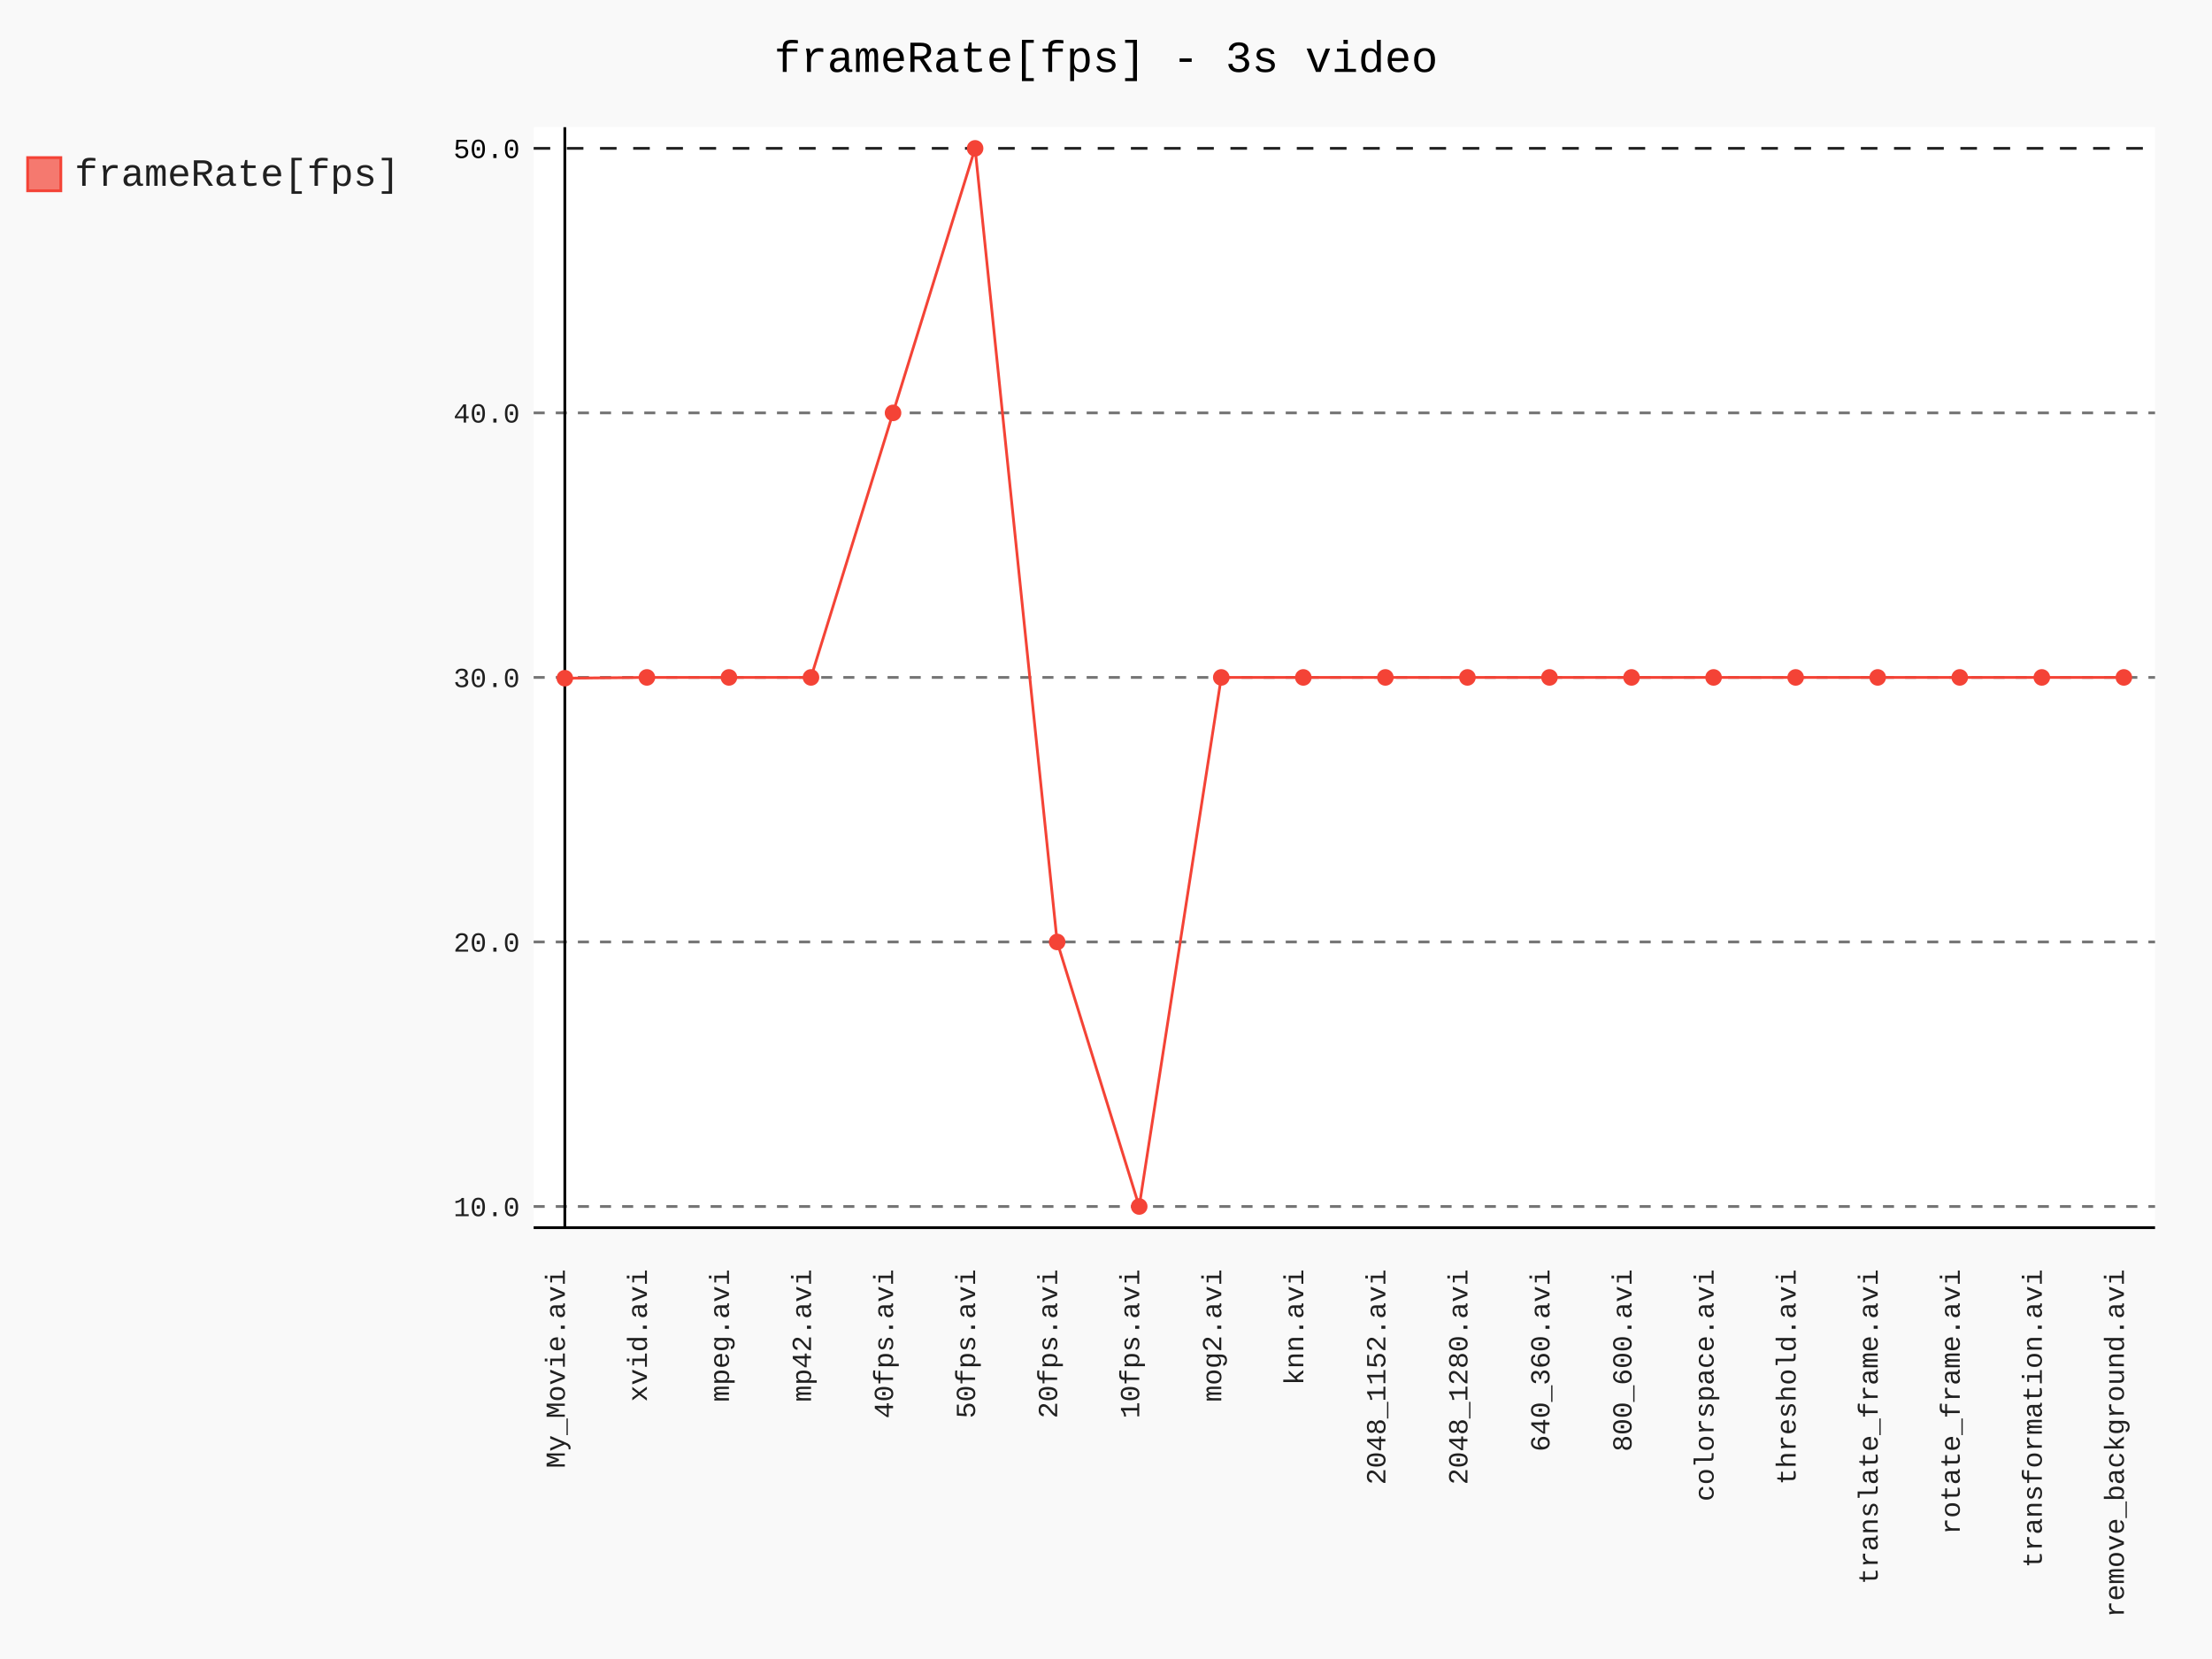
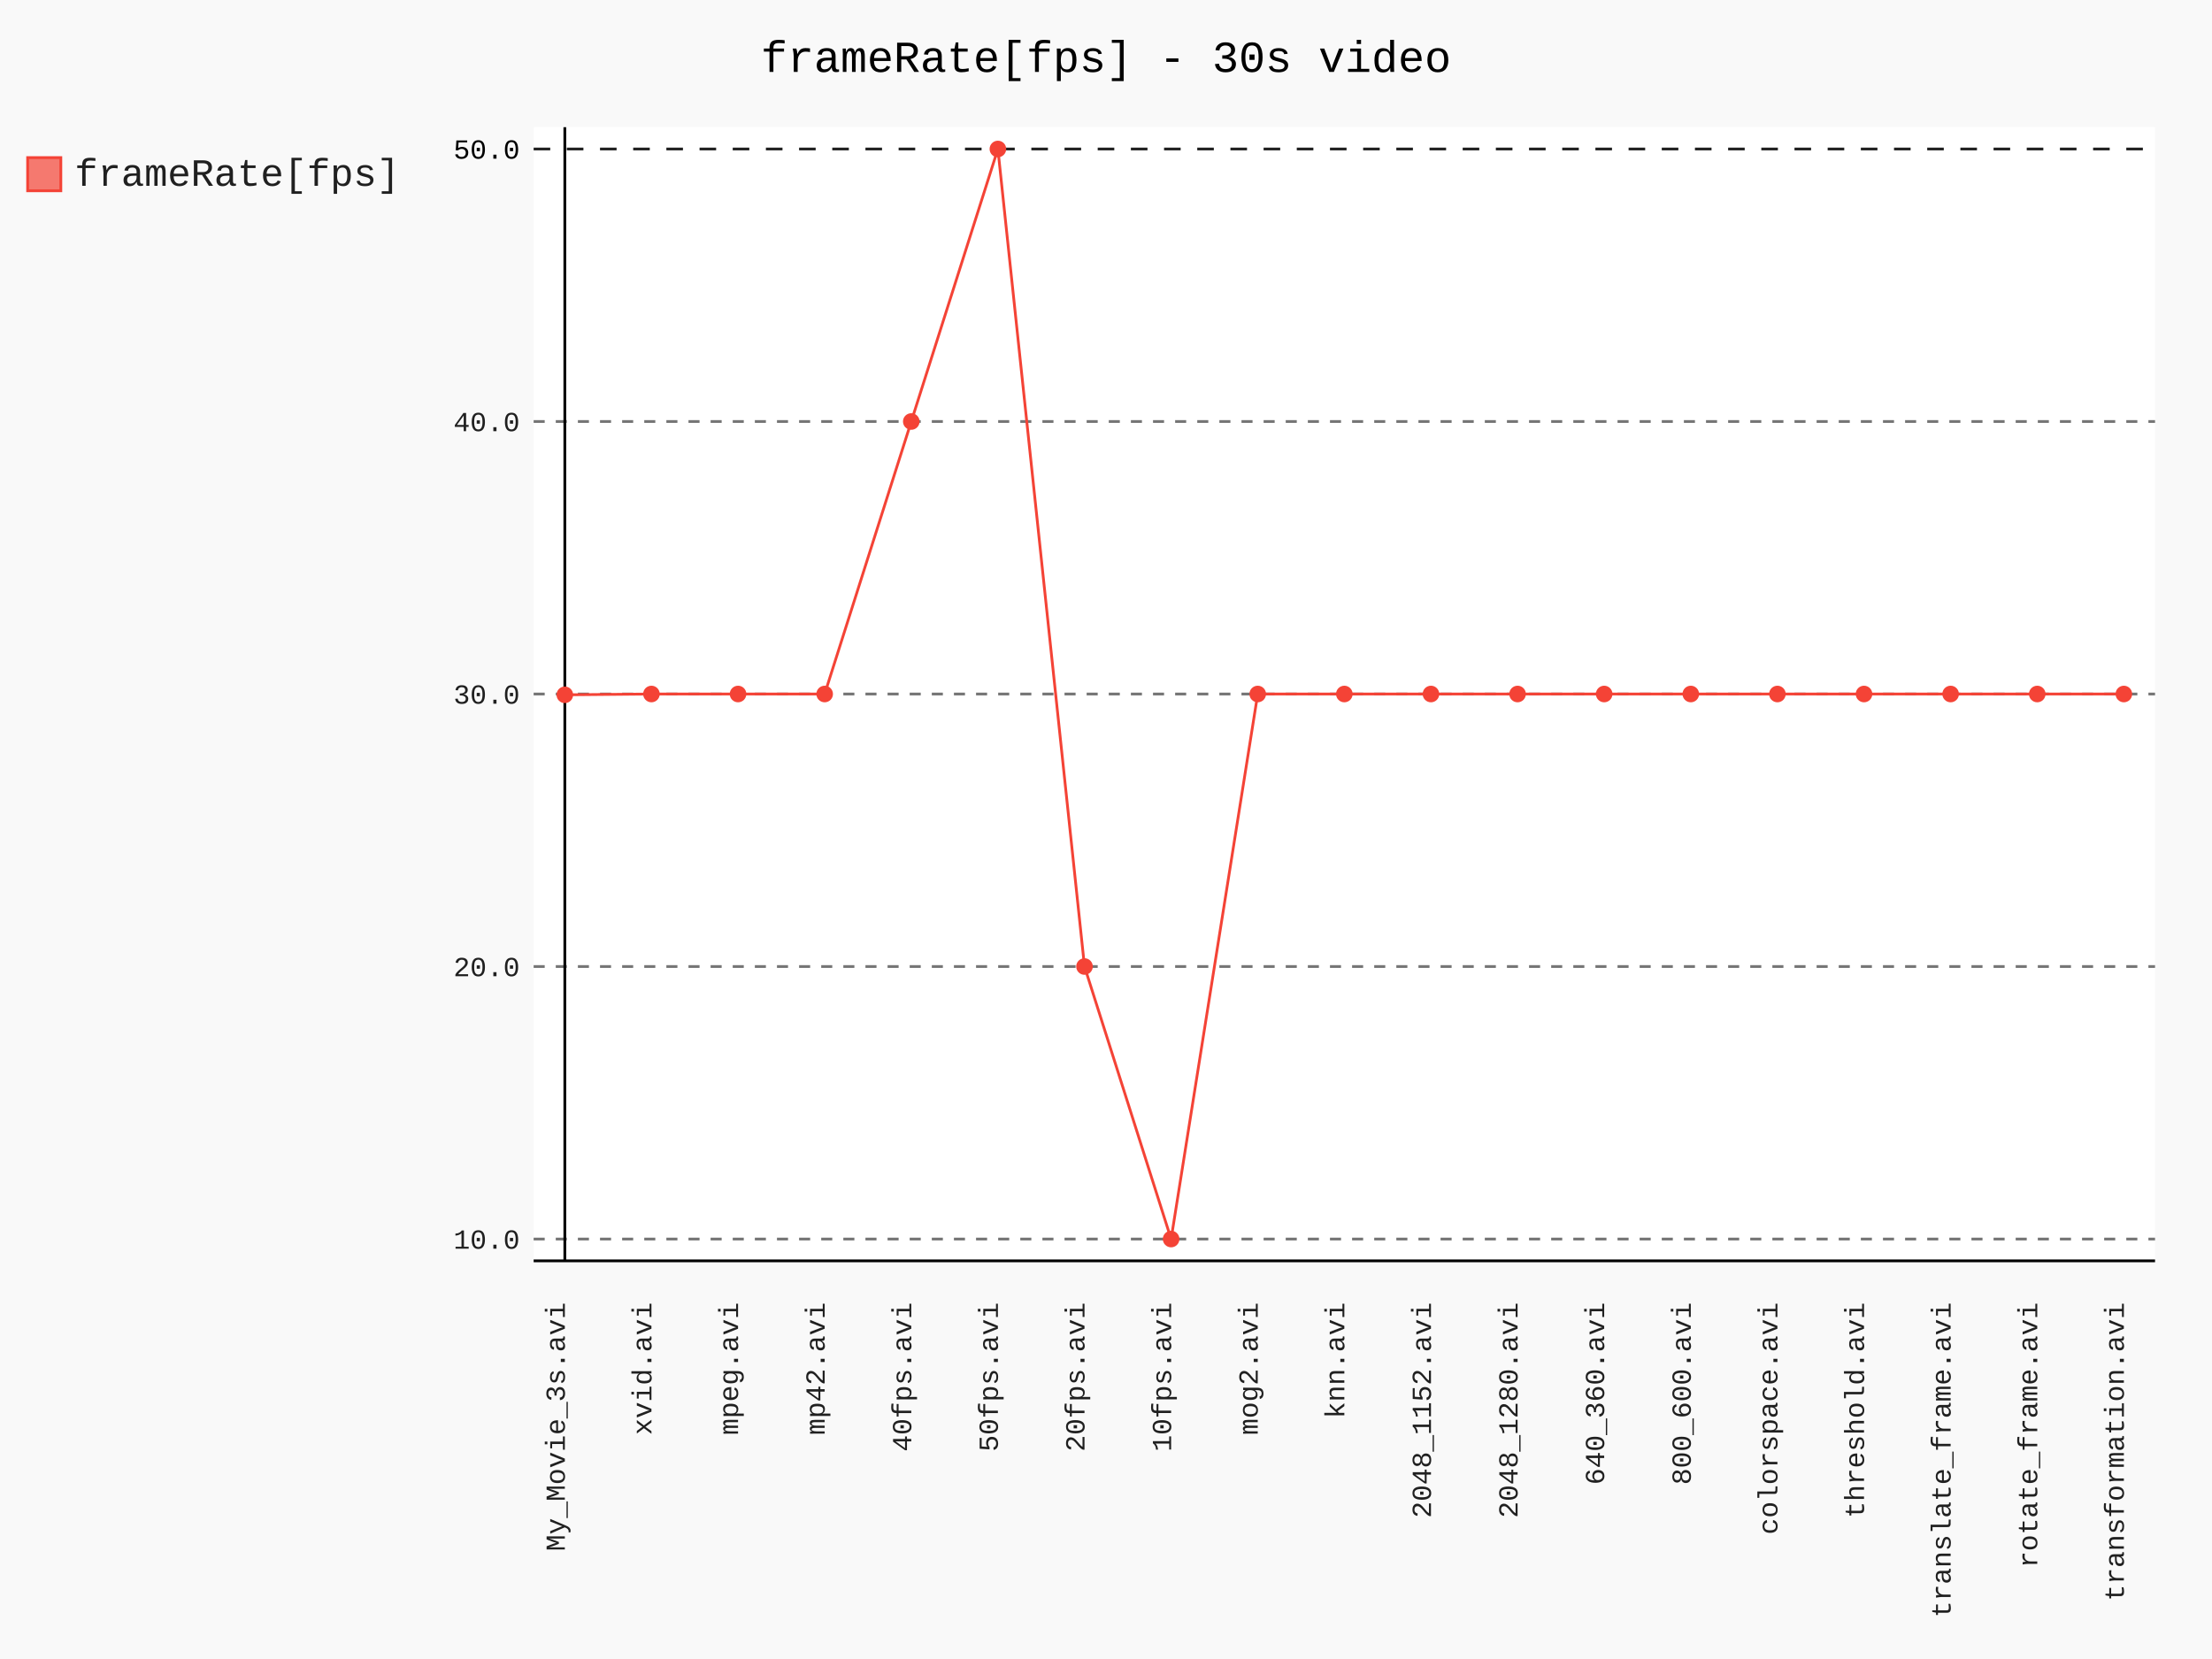
- <svg xmlns="http://www.w3.org/2000/svg" class="pygal-chart" id="chart-39851dfe-0c89-4406-8c9b-c9d90ab42e24" viewBox="0 0 800 600">
+ <svg xmlns="http://www.w3.org/2000/svg" class="pygal-chart" id="chart-c3838f68-ef50-4131-9be3-15f19fb711ed" viewBox="0 0 800 600">
  <defs>
-     <style type="text/css">#chart-39851dfe-0c89-4406-8c9b-c9d90ab42e24{-webkit-user-select:none;-webkit-font-smoothing:antialiased;font-family:Consolas,"Liberation Mono",Menlo,Courier,monospace}#chart-39851dfe-0c89-4406-8c9b-c9d90ab42e24 .title{font-family:Consolas,"Liberation Mono",Menlo,Courier,monospace;font-size:16px}#chart-39851dfe-0c89-4406-8c9b-c9d90ab42e24 .legends .legend text{font-family:Consolas,"Liberation Mono",Menlo,Courier,monospace;font-size:14px}#chart-39851dfe-0c89-4406-8c9b-c9d90ab42e24 .axis text{font-family:Consolas,"Liberation Mono",Menlo,Courier,monospace;font-size:10px}#chart-39851dfe-0c89-4406-8c9b-c9d90ab42e24 .axis text.major{font-family:Consolas,"Liberation Mono",Menlo,Courier,monospace;font-size:10px}#chart-39851dfe-0c89-4406-8c9b-c9d90ab42e24 .text-overlay text.value{font-family:Consolas,"Liberation Mono",Menlo,Courier,monospace;font-size:16px}#chart-39851dfe-0c89-4406-8c9b-c9d90ab42e24 .text-overlay text.label{font-family:Consolas,"Liberation Mono",Menlo,Courier,monospace;font-size:10px}#chart-39851dfe-0c89-4406-8c9b-c9d90ab42e24 .tooltip{font-family:Consolas,"Liberation Mono",Menlo,Courier,monospace;font-size:14px}#chart-39851dfe-0c89-4406-8c9b-c9d90ab42e24 text.no_data{font-family:Consolas,"Liberation Mono",Menlo,Courier,monospace;font-size:64px}
- #chart-39851dfe-0c89-4406-8c9b-c9d90ab42e24{background-color:rgba(249,249,249,1)}#chart-39851dfe-0c89-4406-8c9b-c9d90ab42e24 path,#chart-39851dfe-0c89-4406-8c9b-c9d90ab42e24 line,#chart-39851dfe-0c89-4406-8c9b-c9d90ab42e24 rect,#chart-39851dfe-0c89-4406-8c9b-c9d90ab42e24 circle{-webkit-transition:150ms;-moz-transition:150ms;transition:150ms}#chart-39851dfe-0c89-4406-8c9b-c9d90ab42e24 .graph &gt; .background{fill:rgba(249,249,249,1)}#chart-39851dfe-0c89-4406-8c9b-c9d90ab42e24 .plot &gt; .background{fill:rgba(255,255,255,1)}#chart-39851dfe-0c89-4406-8c9b-c9d90ab42e24 .graph{fill:rgba(0,0,0,.87)}#chart-39851dfe-0c89-4406-8c9b-c9d90ab42e24 text.no_data{fill:rgba(0,0,0,1)}#chart-39851dfe-0c89-4406-8c9b-c9d90ab42e24 .title{fill:rgba(0,0,0,1)}#chart-39851dfe-0c89-4406-8c9b-c9d90ab42e24 .legends .legend text{fill:rgba(0,0,0,.87)}#chart-39851dfe-0c89-4406-8c9b-c9d90ab42e24 .legends .legend:hover text{fill:rgba(0,0,0,1)}#chart-39851dfe-0c89-4406-8c9b-c9d90ab42e24 .axis .line{stroke:rgba(0,0,0,1)}#chart-39851dfe-0c89-4406-8c9b-c9d90ab42e24 .axis .guide.line{stroke:rgba(0,0,0,.54)}#chart-39851dfe-0c89-4406-8c9b-c9d90ab42e24 .axis .major.line{stroke:rgba(0,0,0,.87)}#chart-39851dfe-0c89-4406-8c9b-c9d90ab42e24 .axis text.major{fill:rgba(0,0,0,1)}#chart-39851dfe-0c89-4406-8c9b-c9d90ab42e24 .axis.y .guides:hover .guide.line,#chart-39851dfe-0c89-4406-8c9b-c9d90ab42e24 .line-graph .axis.x .guides:hover .guide.line,#chart-39851dfe-0c89-4406-8c9b-c9d90ab42e24 .stackedline-graph .axis.x .guides:hover .guide.line,#chart-39851dfe-0c89-4406-8c9b-c9d90ab42e24 .xy-graph .axis.x .guides:hover .guide.line{stroke:rgba(0,0,0,1)}#chart-39851dfe-0c89-4406-8c9b-c9d90ab42e24 .axis .guides:hover text{fill:rgba(0,0,0,1)}#chart-39851dfe-0c89-4406-8c9b-c9d90ab42e24 .reactive{fill-opacity:.7}#chart-39851dfe-0c89-4406-8c9b-c9d90ab42e24 .reactive.active,#chart-39851dfe-0c89-4406-8c9b-c9d90ab42e24 .active .reactive{fill-opacity:.8;stroke-width:4}#chart-39851dfe-0c89-4406-8c9b-c9d90ab42e24 .series text{fill:rgba(0,0,0,1)}#chart-39851dfe-0c89-4406-8c9b-c9d90ab42e24 .tooltip rect{fill:rgba(255,255,255,1);stroke:rgba(0,0,0,1);-webkit-transition:opacity 150ms;-moz-transition:opacity 150ms;transition:opacity 150ms}#chart-39851dfe-0c89-4406-8c9b-c9d90ab42e24 .tooltip .label{fill:rgba(0,0,0,.87)}#chart-39851dfe-0c89-4406-8c9b-c9d90ab42e24 .tooltip .label{fill:rgba(0,0,0,.87)}#chart-39851dfe-0c89-4406-8c9b-c9d90ab42e24 .tooltip .legend{font-size:.8em;fill:rgba(0,0,0,.54)}#chart-39851dfe-0c89-4406-8c9b-c9d90ab42e24 .tooltip .x_label{font-size:.6em;fill:rgba(0,0,0,1)}#chart-39851dfe-0c89-4406-8c9b-c9d90ab42e24 .tooltip .xlink{font-size:.5em;text-decoration:underline}#chart-39851dfe-0c89-4406-8c9b-c9d90ab42e24 .tooltip .value{font-size:1.5em}#chart-39851dfe-0c89-4406-8c9b-c9d90ab42e24 .map-element{fill:rgba(255,255,255,1);stroke:rgba(0,0,0,.54) !important}#chart-39851dfe-0c89-4406-8c9b-c9d90ab42e24 .map-element .reactive{fill-opacity:inherit}#chart-39851dfe-0c89-4406-8c9b-c9d90ab42e24 .color-0,#chart-39851dfe-0c89-4406-8c9b-c9d90ab42e24 .color-0 a:visited{stroke:#F44336;fill:#F44336}#chart-39851dfe-0c89-4406-8c9b-c9d90ab42e24 .text-overlay .color-0 text{fill:black}
- #chart-39851dfe-0c89-4406-8c9b-c9d90ab42e24 text.no_data{text-anchor:middle}#chart-39851dfe-0c89-4406-8c9b-c9d90ab42e24 .guide.line{fill:none}#chart-39851dfe-0c89-4406-8c9b-c9d90ab42e24 .centered{text-anchor:middle}#chart-39851dfe-0c89-4406-8c9b-c9d90ab42e24 .title{text-anchor:middle}#chart-39851dfe-0c89-4406-8c9b-c9d90ab42e24 .legends .legend text{fill-opacity:1}#chart-39851dfe-0c89-4406-8c9b-c9d90ab42e24 .axis.x text{text-anchor:middle}#chart-39851dfe-0c89-4406-8c9b-c9d90ab42e24 .axis.x:not(.web) text[transform]{text-anchor:start}#chart-39851dfe-0c89-4406-8c9b-c9d90ab42e24 .axis.x:not(.web) text[transform].backwards{text-anchor:end}#chart-39851dfe-0c89-4406-8c9b-c9d90ab42e24 .axis.y text{text-anchor:end}#chart-39851dfe-0c89-4406-8c9b-c9d90ab42e24 .axis.y text[transform].backwards{text-anchor:start}#chart-39851dfe-0c89-4406-8c9b-c9d90ab42e24 .axis.y2 text{text-anchor:start}#chart-39851dfe-0c89-4406-8c9b-c9d90ab42e24 .axis.y2 text[transform].backwards{text-anchor:end}#chart-39851dfe-0c89-4406-8c9b-c9d90ab42e24 .axis .guide.line{stroke-dasharray:4,4}#chart-39851dfe-0c89-4406-8c9b-c9d90ab42e24 .axis .major.guide.line{stroke-dasharray:6,6}#chart-39851dfe-0c89-4406-8c9b-c9d90ab42e24 .horizontal .axis.y .guide.line,#chart-39851dfe-0c89-4406-8c9b-c9d90ab42e24 .horizontal .axis.y2 .guide.line,#chart-39851dfe-0c89-4406-8c9b-c9d90ab42e24 .vertical .axis.x .guide.line{opacity:0}#chart-39851dfe-0c89-4406-8c9b-c9d90ab42e24 .horizontal .axis.always_show .guide.line,#chart-39851dfe-0c89-4406-8c9b-c9d90ab42e24 .vertical .axis.always_show .guide.line{opacity:1 !important}#chart-39851dfe-0c89-4406-8c9b-c9d90ab42e24 .axis.y .guides:hover .guide.line,#chart-39851dfe-0c89-4406-8c9b-c9d90ab42e24 .axis.y2 .guides:hover .guide.line,#chart-39851dfe-0c89-4406-8c9b-c9d90ab42e24 .axis.x .guides:hover .guide.line{opacity:1}#chart-39851dfe-0c89-4406-8c9b-c9d90ab42e24 .axis .guides:hover text{opacity:1}#chart-39851dfe-0c89-4406-8c9b-c9d90ab42e24 .nofill{fill:none}#chart-39851dfe-0c89-4406-8c9b-c9d90ab42e24 .subtle-fill{fill-opacity:.2}#chart-39851dfe-0c89-4406-8c9b-c9d90ab42e24 .dot{stroke-width:1px;fill-opacity:1}#chart-39851dfe-0c89-4406-8c9b-c9d90ab42e24 .dot.active{stroke-width:5px}#chart-39851dfe-0c89-4406-8c9b-c9d90ab42e24 .dot.negative{fill:transparent}#chart-39851dfe-0c89-4406-8c9b-c9d90ab42e24 text,#chart-39851dfe-0c89-4406-8c9b-c9d90ab42e24 tspan{stroke:none !important}#chart-39851dfe-0c89-4406-8c9b-c9d90ab42e24 .series text.active{opacity:1}#chart-39851dfe-0c89-4406-8c9b-c9d90ab42e24 .tooltip rect{fill-opacity:.95;stroke-width:.5}#chart-39851dfe-0c89-4406-8c9b-c9d90ab42e24 .tooltip text{fill-opacity:1}#chart-39851dfe-0c89-4406-8c9b-c9d90ab42e24 .showable{visibility:hidden}#chart-39851dfe-0c89-4406-8c9b-c9d90ab42e24 .showable.shown{visibility:visible}</style>
+     <style type="text/css">#chart-c3838f68-ef50-4131-9be3-15f19fb711ed{-webkit-user-select:none;-webkit-font-smoothing:antialiased;font-family:Consolas,"Liberation Mono",Menlo,Courier,monospace}#chart-c3838f68-ef50-4131-9be3-15f19fb711ed .title{font-family:Consolas,"Liberation Mono",Menlo,Courier,monospace;font-size:16px}#chart-c3838f68-ef50-4131-9be3-15f19fb711ed .legends .legend text{font-family:Consolas,"Liberation Mono",Menlo,Courier,monospace;font-size:14px}#chart-c3838f68-ef50-4131-9be3-15f19fb711ed .axis text{font-family:Consolas,"Liberation Mono",Menlo,Courier,monospace;font-size:10px}#chart-c3838f68-ef50-4131-9be3-15f19fb711ed .axis text.major{font-family:Consolas,"Liberation Mono",Menlo,Courier,monospace;font-size:10px}#chart-c3838f68-ef50-4131-9be3-15f19fb711ed .text-overlay text.value{font-family:Consolas,"Liberation Mono",Menlo,Courier,monospace;font-size:16px}#chart-c3838f68-ef50-4131-9be3-15f19fb711ed .text-overlay text.label{font-family:Consolas,"Liberation Mono",Menlo,Courier,monospace;font-size:10px}#chart-c3838f68-ef50-4131-9be3-15f19fb711ed .tooltip{font-family:Consolas,"Liberation Mono",Menlo,Courier,monospace;font-size:14px}#chart-c3838f68-ef50-4131-9be3-15f19fb711ed text.no_data{font-family:Consolas,"Liberation Mono",Menlo,Courier,monospace;font-size:64px}
+ #chart-c3838f68-ef50-4131-9be3-15f19fb711ed{background-color:rgba(249,249,249,1)}#chart-c3838f68-ef50-4131-9be3-15f19fb711ed path,#chart-c3838f68-ef50-4131-9be3-15f19fb711ed line,#chart-c3838f68-ef50-4131-9be3-15f19fb711ed rect,#chart-c3838f68-ef50-4131-9be3-15f19fb711ed circle{-webkit-transition:150ms;-moz-transition:150ms;transition:150ms}#chart-c3838f68-ef50-4131-9be3-15f19fb711ed .graph &gt; .background{fill:rgba(249,249,249,1)}#chart-c3838f68-ef50-4131-9be3-15f19fb711ed .plot &gt; .background{fill:rgba(255,255,255,1)}#chart-c3838f68-ef50-4131-9be3-15f19fb711ed .graph{fill:rgba(0,0,0,.87)}#chart-c3838f68-ef50-4131-9be3-15f19fb711ed text.no_data{fill:rgba(0,0,0,1)}#chart-c3838f68-ef50-4131-9be3-15f19fb711ed .title{fill:rgba(0,0,0,1)}#chart-c3838f68-ef50-4131-9be3-15f19fb711ed .legends .legend text{fill:rgba(0,0,0,.87)}#chart-c3838f68-ef50-4131-9be3-15f19fb711ed .legends .legend:hover text{fill:rgba(0,0,0,1)}#chart-c3838f68-ef50-4131-9be3-15f19fb711ed .axis .line{stroke:rgba(0,0,0,1)}#chart-c3838f68-ef50-4131-9be3-15f19fb711ed .axis .guide.line{stroke:rgba(0,0,0,.54)}#chart-c3838f68-ef50-4131-9be3-15f19fb711ed .axis .major.line{stroke:rgba(0,0,0,.87)}#chart-c3838f68-ef50-4131-9be3-15f19fb711ed .axis text.major{fill:rgba(0,0,0,1)}#chart-c3838f68-ef50-4131-9be3-15f19fb711ed .axis.y .guides:hover .guide.line,#chart-c3838f68-ef50-4131-9be3-15f19fb711ed .line-graph .axis.x .guides:hover .guide.line,#chart-c3838f68-ef50-4131-9be3-15f19fb711ed .stackedline-graph .axis.x .guides:hover .guide.line,#chart-c3838f68-ef50-4131-9be3-15f19fb711ed .xy-graph .axis.x .guides:hover .guide.line{stroke:rgba(0,0,0,1)}#chart-c3838f68-ef50-4131-9be3-15f19fb711ed .axis .guides:hover text{fill:rgba(0,0,0,1)}#chart-c3838f68-ef50-4131-9be3-15f19fb711ed .reactive{fill-opacity:.7}#chart-c3838f68-ef50-4131-9be3-15f19fb711ed .reactive.active,#chart-c3838f68-ef50-4131-9be3-15f19fb711ed .active .reactive{fill-opacity:.8;stroke-width:4}#chart-c3838f68-ef50-4131-9be3-15f19fb711ed .series text{fill:rgba(0,0,0,1)}#chart-c3838f68-ef50-4131-9be3-15f19fb711ed .tooltip rect{fill:rgba(255,255,255,1);stroke:rgba(0,0,0,1);-webkit-transition:opacity 150ms;-moz-transition:opacity 150ms;transition:opacity 150ms}#chart-c3838f68-ef50-4131-9be3-15f19fb711ed .tooltip .label{fill:rgba(0,0,0,.87)}#chart-c3838f68-ef50-4131-9be3-15f19fb711ed .tooltip .label{fill:rgba(0,0,0,.87)}#chart-c3838f68-ef50-4131-9be3-15f19fb711ed .tooltip .legend{font-size:.8em;fill:rgba(0,0,0,.54)}#chart-c3838f68-ef50-4131-9be3-15f19fb711ed .tooltip .x_label{font-size:.6em;fill:rgba(0,0,0,1)}#chart-c3838f68-ef50-4131-9be3-15f19fb711ed .tooltip .xlink{font-size:.5em;text-decoration:underline}#chart-c3838f68-ef50-4131-9be3-15f19fb711ed .tooltip .value{font-size:1.5em}#chart-c3838f68-ef50-4131-9be3-15f19fb711ed .map-element{fill:rgba(255,255,255,1);stroke:rgba(0,0,0,.54) !important}#chart-c3838f68-ef50-4131-9be3-15f19fb711ed .map-element .reactive{fill-opacity:inherit}#chart-c3838f68-ef50-4131-9be3-15f19fb711ed .color-0,#chart-c3838f68-ef50-4131-9be3-15f19fb711ed .color-0 a:visited{stroke:#F44336;fill:#F44336}#chart-c3838f68-ef50-4131-9be3-15f19fb711ed .text-overlay .color-0 text{fill:black}
+ #chart-c3838f68-ef50-4131-9be3-15f19fb711ed text.no_data{text-anchor:middle}#chart-c3838f68-ef50-4131-9be3-15f19fb711ed .guide.line{fill:none}#chart-c3838f68-ef50-4131-9be3-15f19fb711ed .centered{text-anchor:middle}#chart-c3838f68-ef50-4131-9be3-15f19fb711ed .title{text-anchor:middle}#chart-c3838f68-ef50-4131-9be3-15f19fb711ed .legends .legend text{fill-opacity:1}#chart-c3838f68-ef50-4131-9be3-15f19fb711ed .axis.x text{text-anchor:middle}#chart-c3838f68-ef50-4131-9be3-15f19fb711ed .axis.x:not(.web) text[transform]{text-anchor:start}#chart-c3838f68-ef50-4131-9be3-15f19fb711ed .axis.x:not(.web) text[transform].backwards{text-anchor:end}#chart-c3838f68-ef50-4131-9be3-15f19fb711ed .axis.y text{text-anchor:end}#chart-c3838f68-ef50-4131-9be3-15f19fb711ed .axis.y text[transform].backwards{text-anchor:start}#chart-c3838f68-ef50-4131-9be3-15f19fb711ed .axis.y2 text{text-anchor:start}#chart-c3838f68-ef50-4131-9be3-15f19fb711ed .axis.y2 text[transform].backwards{text-anchor:end}#chart-c3838f68-ef50-4131-9be3-15f19fb711ed .axis .guide.line{stroke-dasharray:4,4}#chart-c3838f68-ef50-4131-9be3-15f19fb711ed .axis .major.guide.line{stroke-dasharray:6,6}#chart-c3838f68-ef50-4131-9be3-15f19fb711ed .horizontal .axis.y .guide.line,#chart-c3838f68-ef50-4131-9be3-15f19fb711ed .horizontal .axis.y2 .guide.line,#chart-c3838f68-ef50-4131-9be3-15f19fb711ed .vertical .axis.x .guide.line{opacity:0}#chart-c3838f68-ef50-4131-9be3-15f19fb711ed .horizontal .axis.always_show .guide.line,#chart-c3838f68-ef50-4131-9be3-15f19fb711ed .vertical .axis.always_show .guide.line{opacity:1 !important}#chart-c3838f68-ef50-4131-9be3-15f19fb711ed .axis.y .guides:hover .guide.line,#chart-c3838f68-ef50-4131-9be3-15f19fb711ed .axis.y2 .guides:hover .guide.line,#chart-c3838f68-ef50-4131-9be3-15f19fb711ed .axis.x .guides:hover .guide.line{opacity:1}#chart-c3838f68-ef50-4131-9be3-15f19fb711ed .axis .guides:hover text{opacity:1}#chart-c3838f68-ef50-4131-9be3-15f19fb711ed .nofill{fill:none}#chart-c3838f68-ef50-4131-9be3-15f19fb711ed .subtle-fill{fill-opacity:.2}#chart-c3838f68-ef50-4131-9be3-15f19fb711ed .dot{stroke-width:1px;fill-opacity:1}#chart-c3838f68-ef50-4131-9be3-15f19fb711ed .dot.active{stroke-width:5px}#chart-c3838f68-ef50-4131-9be3-15f19fb711ed .dot.negative{fill:transparent}#chart-c3838f68-ef50-4131-9be3-15f19fb711ed text,#chart-c3838f68-ef50-4131-9be3-15f19fb711ed tspan{stroke:none !important}#chart-c3838f68-ef50-4131-9be3-15f19fb711ed .series text.active{opacity:1}#chart-c3838f68-ef50-4131-9be3-15f19fb711ed .tooltip rect{fill-opacity:.95;stroke-width:.5}#chart-c3838f68-ef50-4131-9be3-15f19fb711ed .tooltip text{fill-opacity:1}#chart-c3838f68-ef50-4131-9be3-15f19fb711ed .showable{visibility:hidden}#chart-c3838f68-ef50-4131-9be3-15f19fb711ed .showable.shown{visibility:visible}</style>
  </defs>
  <g class="graph line-graph vertical">
    <rect class="background" height="600" width="800" x="0" y="0" />
    <g class="plot" transform="translate(193, 46)">
-       <rect class="background" height="398.0" width="586.4" x="0" y="0" />
+       <rect class="background" height="410.0" width="586.4" x="0" y="0" />
      <g class="axis y">
-         <path class="line" d="M0 398 h586.4" />
+         <path class="line" d="M0 410 h586.4" />
        <g class="guides">
-           <path class="guide line" d="M0 390.346 h586.4" />
-           <text class="" x="-5" y="393.846">10.0</text>
+           <path class="guide line" d="M0 402.115 h586.4" />
+           <text class="" x="-5" y="405.615">10.0</text>
        </g>
        <g class="guides">
-           <path class="guide line" d="M0 294.673 h586.4" />
-           <text class="" x="-5" y="298.173">20.0</text>
+           <path class="guide line" d="M0 303.558 h586.4" />
+           <text class="" x="-5" y="307.058">20.0</text>
        </g>
        <g class="guides">
-           <path class="guide line" d="M0 199 h586.4" />
-           <text class="" x="-5" y="202.5">30.0</text>
+           <path class="guide line" d="M0 205 h586.4" />
+           <text class="" x="-5" y="208.5">30.0</text>
        </g>
        <g class="guides">
-           <path class="guide line" d="M0 103.327 h586.4" />
-           <text class="" x="-5" y="106.827">40.0</text>
+           <path class="guide line" d="M0 106.442 h586.4" />
+           <text class="" x="-5" y="109.942">40.0</text>
        </g>
        <g class="guides">
-           <path class="major guide line" d="M0 7.654 h586.4" />
-           <text class="major" x="-5" y="11.154">50.0</text>
+           <path class="major guide line" d="M0 7.885 h586.4" />
+           <text class="major" x="-5" y="11.385">50.0</text>
        </g>
      </g>
      <g class="axis x">
        <g class="guides">
-           <path class="line" d="M11.277 0 v398" />
-           <text class="backwards" transform="rotate(270 11.27692 413)" x="11.277" y="413.0">My_Movie.avi</text>
+           <path class="line" d="M11.277 0 v410" />
+           <text class="backwards" transform="rotate(270 11.27692 425)" x="11.277" y="425.0">My_Movie_3s.avi</text>
        </g>
        <g class="guides">
-           <path class="guide line" d="M40.953 0 v398" />
-           <text class="backwards" transform="rotate(270 40.95304 413)" x="40.953" y="413.0">xvid.avi</text>
+           <path class="guide line" d="M42.602 0 v410" />
+           <text class="backwards" transform="rotate(270 42.60171 425)" x="42.602" y="425.0">xvid.avi</text>
        </g>
        <g class="guides">
-           <path class="guide line" d="M70.629 0 v398" />
-           <text class="backwards" transform="rotate(270 70.62915 413)" x="70.629" y="413.0">mpeg.avi</text>
+           <path class="guide line" d="M73.926 0 v410" />
+           <text class="backwards" transform="rotate(270 73.9265 425)" x="73.926" y="425.0">mpeg.avi</text>
        </g>
        <g class="guides">
-           <path class="guide line" d="M100.305 0 v398" />
-           <text class="backwards" transform="rotate(270 100.3053 413)" x="100.305" y="413.0">mp42.avi</text>
+           <path class="guide line" d="M105.251 0 v410" />
+           <text class="backwards" transform="rotate(270 105.2513 425)" x="105.251" y="425.0">mp42.avi</text>
        </g>
        <g class="guides">
-           <path class="guide line" d="M129.981 0 v398" />
-           <text class="backwards" transform="rotate(270 129.9814 413)" x="129.981" y="413.0">40fps.avi</text>
+           <path class="guide line" d="M136.576 0 v410" />
+           <text class="backwards" transform="rotate(270 136.5761 425)" x="136.576" y="425.0">40fps.avi</text>
        </g>
        <g class="guides">
-           <path class="guide line" d="M159.657 0 v398" />
-           <text class="backwards" transform="rotate(270 159.6575 413)" x="159.657" y="413.0">50fps.avi</text>
+           <path class="guide line" d="M167.901 0 v410" />
+           <text class="backwards" transform="rotate(270 167.9009 425)" x="167.901" y="425.0">50fps.avi</text>
        </g>
        <g class="guides">
-           <path class="guide line" d="M189.334 0 v398" />
-           <text class="backwards" transform="rotate(270 189.3336 413)" x="189.334" y="413.0">20fps.avi</text>
+           <path class="guide line" d="M199.226 0 v410" />
+           <text class="backwards" transform="rotate(270 199.2256 425)" x="199.226" y="425.0">20fps.avi</text>
        </g>
        <g class="guides">
-           <path class="guide line" d="M219.01 0 v398" />
-           <text class="backwards" transform="rotate(270 219.0097 413)" x="219.01" y="413.0">10fps.avi</text>
+           <path class="guide line" d="M230.55 0 v410" />
+           <text class="backwards" transform="rotate(270 230.5504 425)" x="230.55" y="425.0">10fps.avi</text>
        </g>
        <g class="guides">
-           <path class="guide line" d="M248.686 0 v398" />
-           <text class="backwards" transform="rotate(270 248.6858 413)" x="248.686" y="413.0">mog2.avi</text>
+           <path class="guide line" d="M261.875 0 v410" />
+           <text class="backwards" transform="rotate(270 261.8752 425)" x="261.875" y="425.0">mog2.avi</text>
        </g>
        <g class="guides">
-           <path class="guide line" d="M278.362 0 v398" />
-           <text class="backwards" transform="rotate(270 278.3619 413)" x="278.362" y="413.0">knn.avi</text>
+           <path class="guide line" d="M293.2 0 v410" />
+           <text class="backwards" transform="rotate(270 293.2 425)" x="293.2" y="425.0">knn.avi</text>
        </g>
        <g class="guides">
-           <path class="guide line" d="M308.038 0 v398" />
-           <text class="backwards" transform="rotate(270 308.0381 413)" x="308.038" y="413.0">2048_1152.avi</text>
+           <path class="guide line" d="M324.525 0 v410" />
+           <text class="backwards" transform="rotate(270 324.5248 425)" x="324.525" y="425.0">2048_1152.avi</text>
        </g>
        <g class="guides">
-           <path class="guide line" d="M337.714 0 v398" />
-           <text class="backwards" transform="rotate(270 337.7142 413)" x="337.714" y="413.0">2048_1280.avi</text>
+           <path class="guide line" d="M355.85 0 v410" />
+           <text class="backwards" transform="rotate(270 355.8496 425)" x="355.85" y="425.0">2048_1280.avi</text>
        </g>
        <g class="guides">
-           <path class="guide line" d="M367.39 0 v398" />
-           <text class="backwards" transform="rotate(270 367.3903 413)" x="367.39" y="413.0">640_360.avi</text>
+           <path class="guide line" d="M387.174 0 v410" />
+           <text class="backwards" transform="rotate(270 387.1744 425)" x="387.174" y="425.0">640_360.avi</text>
        </g>
        <g class="guides">
-           <path class="guide line" d="M397.066 0 v398" />
-           <text class="backwards" transform="rotate(270 397.0664 413)" x="397.066" y="413.0">800_600.avi</text>
+           <path class="guide line" d="M418.499 0 v410" />
+           <text class="backwards" transform="rotate(270 418.4991 425)" x="418.499" y="425.0">800_600.avi</text>
        </g>
        <g class="guides">
-           <path class="guide line" d="M426.743 0 v398" />
-           <text class="backwards" transform="rotate(270 426.7425 413)" x="426.743" y="413.0">colorspace.avi</text>
+           <path class="guide line" d="M449.824 0 v410" />
+           <text class="backwards" transform="rotate(270 449.8239 425)" x="449.824" y="425.0">colorspace.avi</text>
        </g>
        <g class="guides">
-           <path class="guide line" d="M456.419 0 v398" />
-           <text class="backwards" transform="rotate(270 456.4186 413)" x="456.419" y="413.0">threshold.avi</text>
+           <path class="guide line" d="M481.149 0 v410" />
+           <text class="backwards" transform="rotate(270 481.1487 425)" x="481.149" y="425.0">threshold.avi</text>
        </g>
        <g class="guides">
-           <path class="guide line" d="M486.095 0 v398" />
-           <text class="backwards" transform="rotate(270 486.0947 413)" x="486.095" y="413.0">translate_frame.avi</text>
+           <path class="guide line" d="M512.474 0 v410" />
+           <text class="backwards" transform="rotate(270 512.4735 425)" x="512.474" y="425.0">translate_frame.avi</text>
        </g>
        <g class="guides">
-           <path class="guide line" d="M515.771 0 v398" />
-           <text class="backwards" transform="rotate(270 515.7708 413)" x="515.771" y="413.0">rotate_frame.avi</text>
+           <path class="guide line" d="M543.798 0 v410" />
+           <text class="backwards" transform="rotate(270 543.7983 425)" x="543.798" y="425.0">rotate_frame.avi</text>
        </g>
        <g class="guides">
-           <path class="guide line" d="M545.447 0 v398" />
-           <text class="backwards" transform="rotate(270 545.447 413)" x="545.447" y="413.0">transformation.avi</text>
-         </g>
-         <g class="guides">
-           <path class="guide line" d="M575.123 0 v398" />
-           <text class="backwards" transform="rotate(270 575.1231 413)" x="575.123" y="413.0">remove_background.avi</text>
+           <path class="guide line" d="M575.123 0 v410" />
+           <text class="backwards" transform="rotate(270 575.1231 425)" x="575.123" y="425.0">transformation.avi</text>
        </g>
      </g>
      <g class="series serie-0 color-0">
-         <path class="line reactive nofill" d="M11.277 199.281 L40.953 198.997 70.629 198.997 100.305 198.997 129.981 103.327 159.657 7.654 189.334 294.673 219.01 390.346 248.686 198.997 278.362 198.997 308.038 198.997 337.714 198.997 367.39 198.997 397.066 198.997 426.743 198.997 456.419 198.997 486.095 198.997 515.771 198.997 545.447 198.997 575.123 198.997" />
+         <path class="line reactive nofill" d="M11.277 205.289 L42.602 204.997 73.926 204.997 105.251 204.997 136.576 106.442 167.901 7.885 199.226 303.558 230.55 402.115 261.875 204.997 293.2 204.997 324.525 204.997 355.85 204.997 387.174 204.997 418.499 204.997 449.824 204.997 481.149 204.997 512.474 204.997 543.798 204.997 575.123 204.997" />
      </g>
    </g>
    <g class="titles">
-       <text class="title plot_title" x="400.0" y="26">frameRate[fps] - 3s video</text>
+       <text class="title plot_title" x="400.0" y="26">frameRate[fps] - 30s video</text>
    </g>
    <g class="plot overlay" transform="translate(193, 46)">
      <g class="series serie-0 color-0">
        <g class="dots">
-           <circle class="dot reactive tooltip-trigger" cx="11.277" cy="199.281" r="2.5" />
+           <circle class="dot reactive tooltip-trigger" cx="11.277" cy="205.289" r="2.5" />
        </g>
        <g class="dots">
-           <circle class="dot reactive tooltip-trigger" cx="40.953" cy="198.997" r="2.5" />
+           <circle class="dot reactive tooltip-trigger" cx="42.602" cy="204.997" r="2.5" />
        </g>
        <g class="dots">
-           <circle class="dot reactive tooltip-trigger" cx="70.629" cy="198.997" r="2.5" />
+           <circle class="dot reactive tooltip-trigger" cx="73.926" cy="204.997" r="2.5" />
        </g>
        <g class="dots">
-           <circle class="dot reactive tooltip-trigger" cx="100.305" cy="198.997" r="2.5" />
+           <circle class="dot reactive tooltip-trigger" cx="105.251" cy="204.997" r="2.5" />
        </g>
        <g class="dots">
-           <circle class="dot reactive tooltip-trigger" cx="129.981" cy="103.327" r="2.5" />
+           <circle class="dot reactive tooltip-trigger" cx="136.576" cy="106.442" r="2.5" />
        </g>
        <g class="dots">
-           <circle class="dot reactive tooltip-trigger" cx="159.657" cy="7.654" r="2.5" />
+           <circle class="dot reactive tooltip-trigger" cx="167.901" cy="7.885" r="2.5" />
        </g>
        <g class="dots">
-           <circle class="dot reactive tooltip-trigger" cx="189.334" cy="294.673" r="2.5" />
+           <circle class="dot reactive tooltip-trigger" cx="199.226" cy="303.558" r="2.5" />
        </g>
        <g class="dots">
-           <circle class="dot reactive tooltip-trigger" cx="219.01" cy="390.346" r="2.5" />
+           <circle class="dot reactive tooltip-trigger" cx="230.55" cy="402.115" r="2.5" />
        </g>
        <g class="dots">
-           <circle class="dot reactive tooltip-trigger" cx="248.686" cy="198.997" r="2.5" />
+           <circle class="dot reactive tooltip-trigger" cx="261.875" cy="204.997" r="2.5" />
        </g>
        <g class="dots">
-           <circle class="dot reactive tooltip-trigger" cx="278.362" cy="198.997" r="2.5" />
+           <circle class="dot reactive tooltip-trigger" cx="293.2" cy="204.997" r="2.5" />
        </g>
        <g class="dots">
-           <circle class="dot reactive tooltip-trigger" cx="308.038" cy="198.997" r="2.5" />
+           <circle class="dot reactive tooltip-trigger" cx="324.525" cy="204.997" r="2.5" />
        </g>
        <g class="dots">
-           <circle class="dot reactive tooltip-trigger" cx="337.714" cy="198.997" r="2.5" />
+           <circle class="dot reactive tooltip-trigger" cx="355.85" cy="204.997" r="2.5" />
        </g>
        <g class="dots">
-           <circle class="dot reactive tooltip-trigger" cx="367.39" cy="198.997" r="2.5" />
+           <circle class="dot reactive tooltip-trigger" cx="387.174" cy="204.997" r="2.5" />
        </g>
        <g class="dots">
-           <circle class="dot reactive tooltip-trigger" cx="397.066" cy="198.997" r="2.5" />
+           <circle class="dot reactive tooltip-trigger" cx="418.499" cy="204.997" r="2.5" />
        </g>
        <g class="dots">
-           <circle class="dot reactive tooltip-trigger" cx="426.743" cy="198.997" r="2.5" />
+           <circle class="dot reactive tooltip-trigger" cx="449.824" cy="204.997" r="2.5" />
        </g>
        <g class="dots">
-           <circle class="dot reactive tooltip-trigger" cx="456.419" cy="198.997" r="2.5" />
+           <circle class="dot reactive tooltip-trigger" cx="481.149" cy="204.997" r="2.5" />
        </g>
        <g class="dots">
-           <circle class="dot reactive tooltip-trigger" cx="486.095" cy="198.997" r="2.5" />
+           <circle class="dot reactive tooltip-trigger" cx="512.474" cy="204.997" r="2.5" />
        </g>
        <g class="dots">
-           <circle class="dot reactive tooltip-trigger" cx="515.771" cy="198.997" r="2.5" />
+           <circle class="dot reactive tooltip-trigger" cx="543.798" cy="204.997" r="2.5" />
        </g>
        <g class="dots">
-           <circle class="dot reactive tooltip-trigger" cx="545.447" cy="198.997" r="2.5" />
-         </g>
-         <g class="dots">
-           <circle class="dot reactive tooltip-trigger" cx="575.123" cy="198.997" r="2.5" />
+           <circle class="dot reactive tooltip-trigger" cx="575.123" cy="204.997" r="2.5" />
        </g>
      </g>
    </g>
    <g class="plot text-overlay" transform="translate(193, 46)">
      <g class="series serie-0 color-0" />
    </g>
    <g class="plot tooltip-overlay" transform="translate(193, 46)">
      <g class="tooltip" style="opacity: 0" transform="translate(0 0)">
        <rect class="tooltip-box" height="0" rx="0" ry="0" width="0" />
        <g class="text" />
      </g>
    </g>
    <g class="legends" transform="translate(10, 56)">
      <g class="legend reactive activate-serie" id="activate-serie-0">
        <rect class="color-0 reactive" height="12" width="12" x="0.0" y="1.0" />
        <text x="17.0" y="11.2">frameRate[fps]</text>
      </g>
    </g>
    <g class="legends" transform="translate(790, 56)" />
  </g>
</svg>
